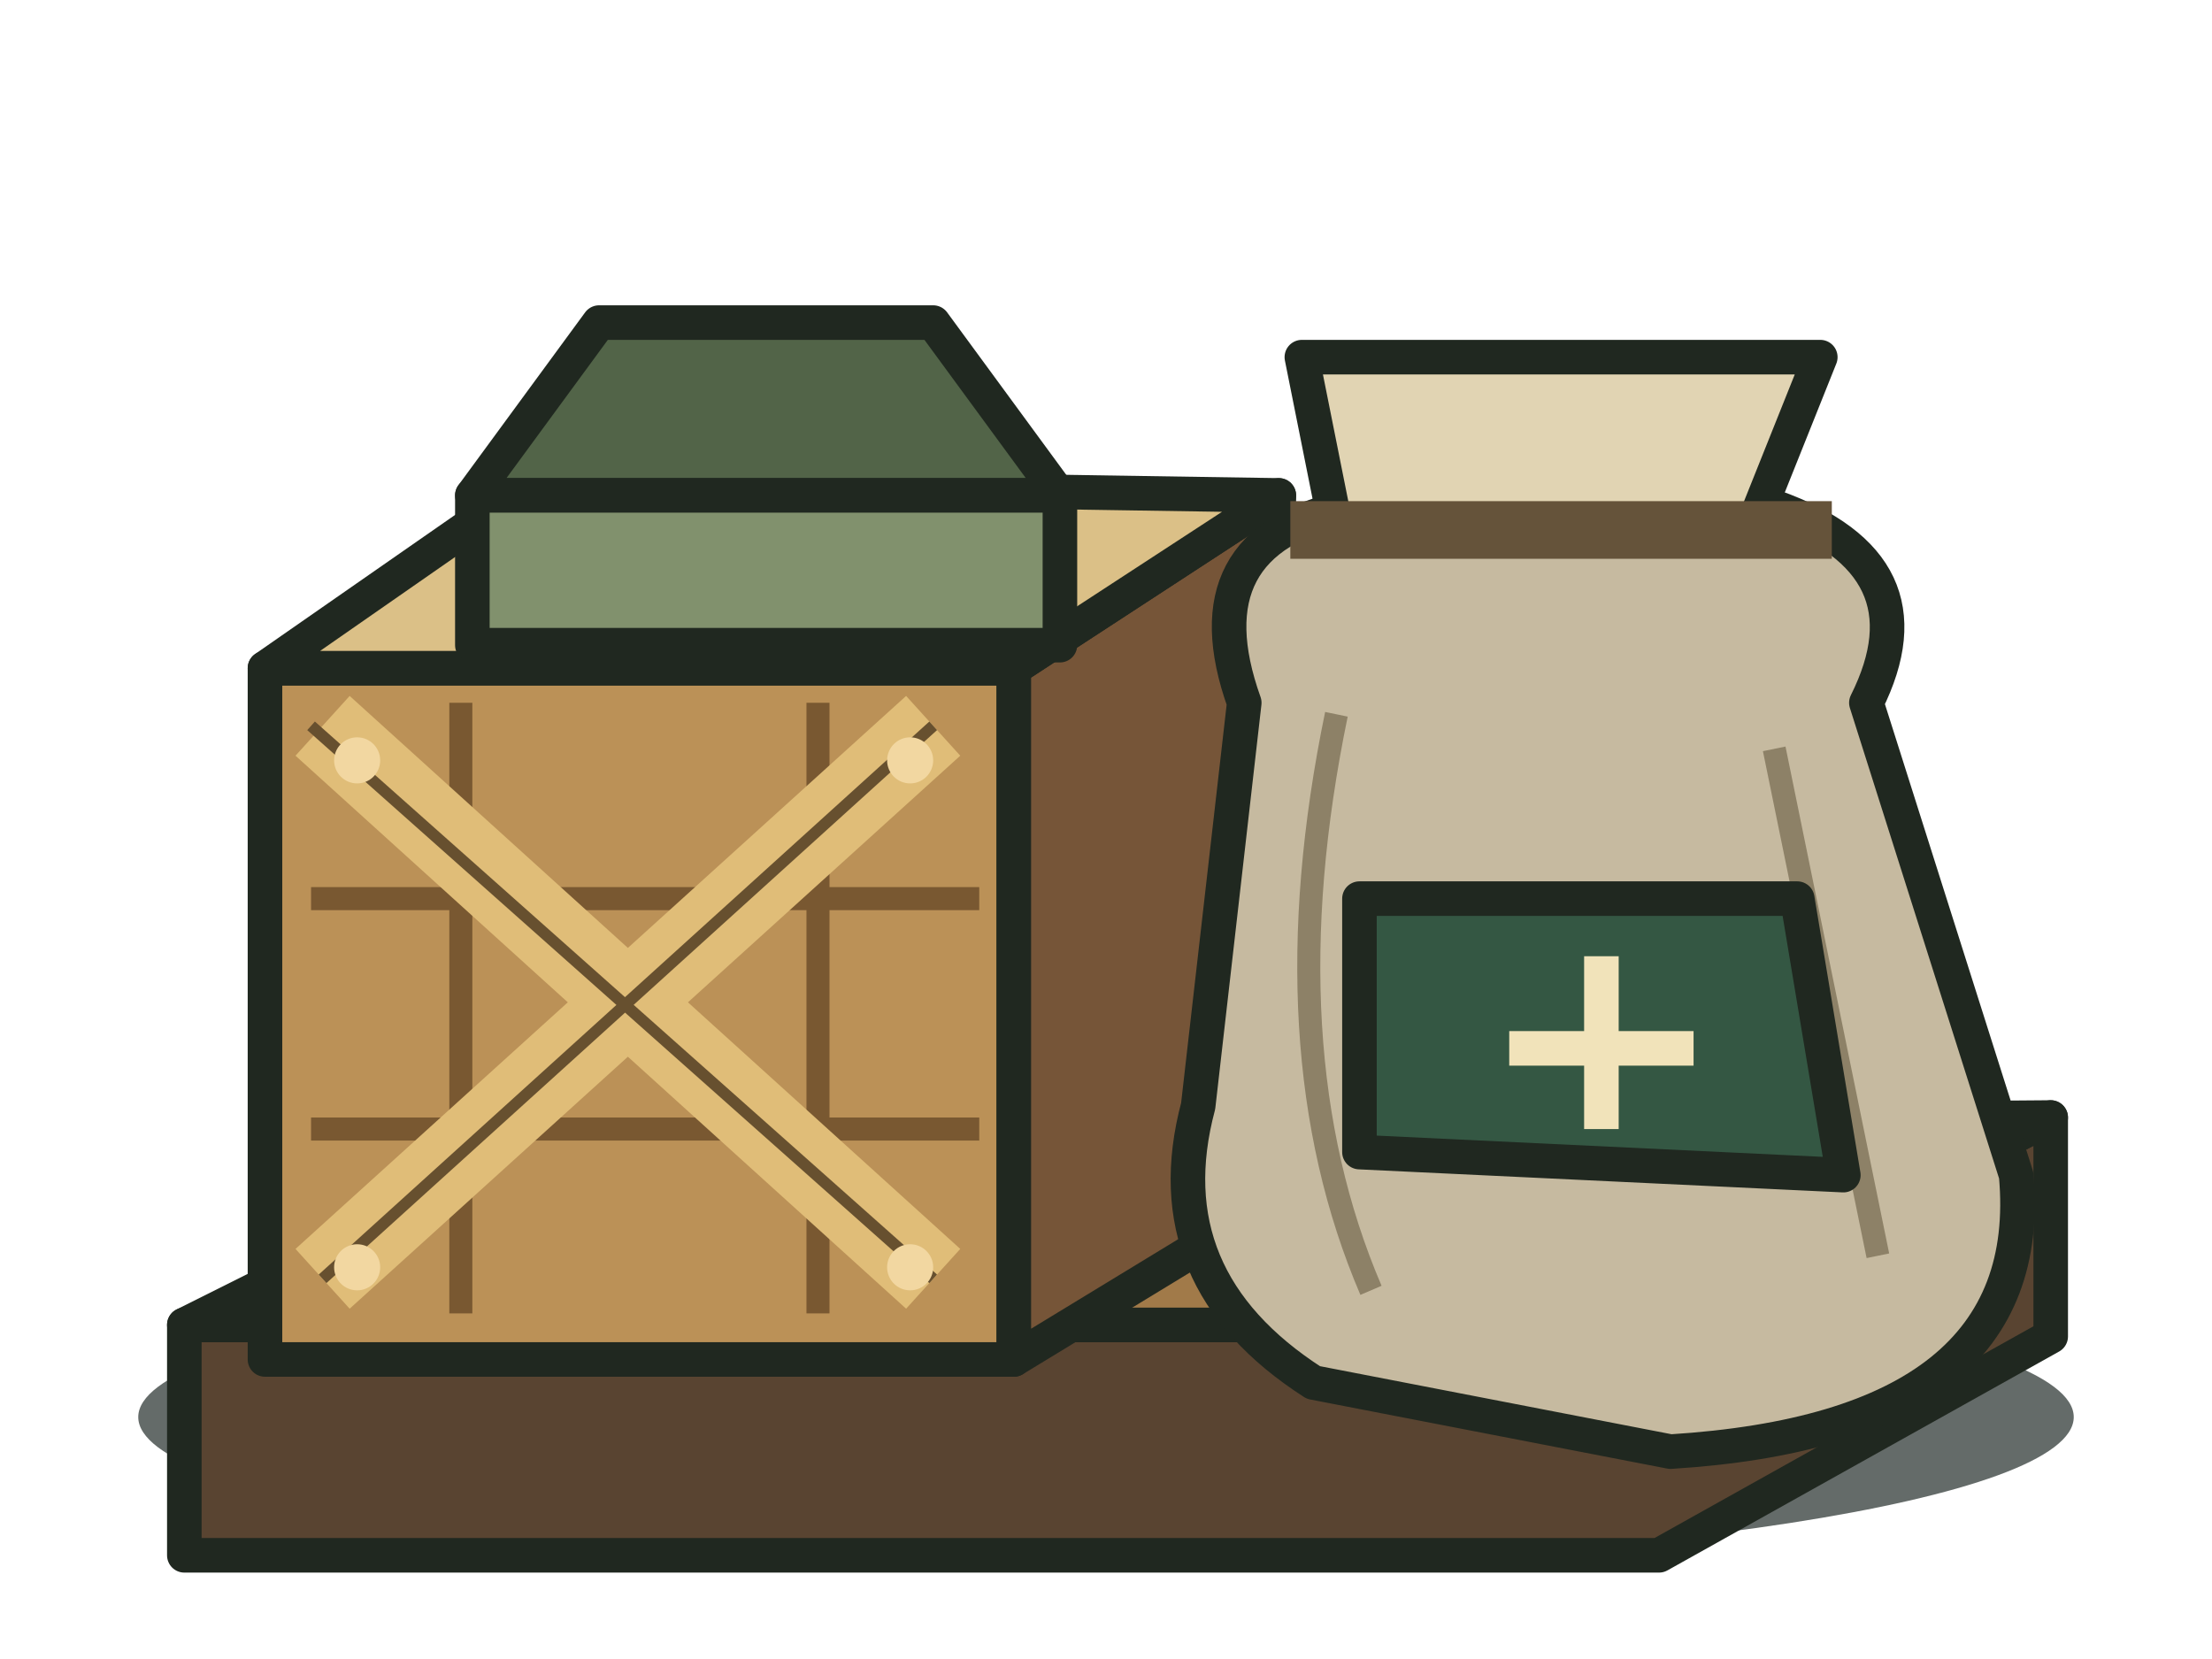
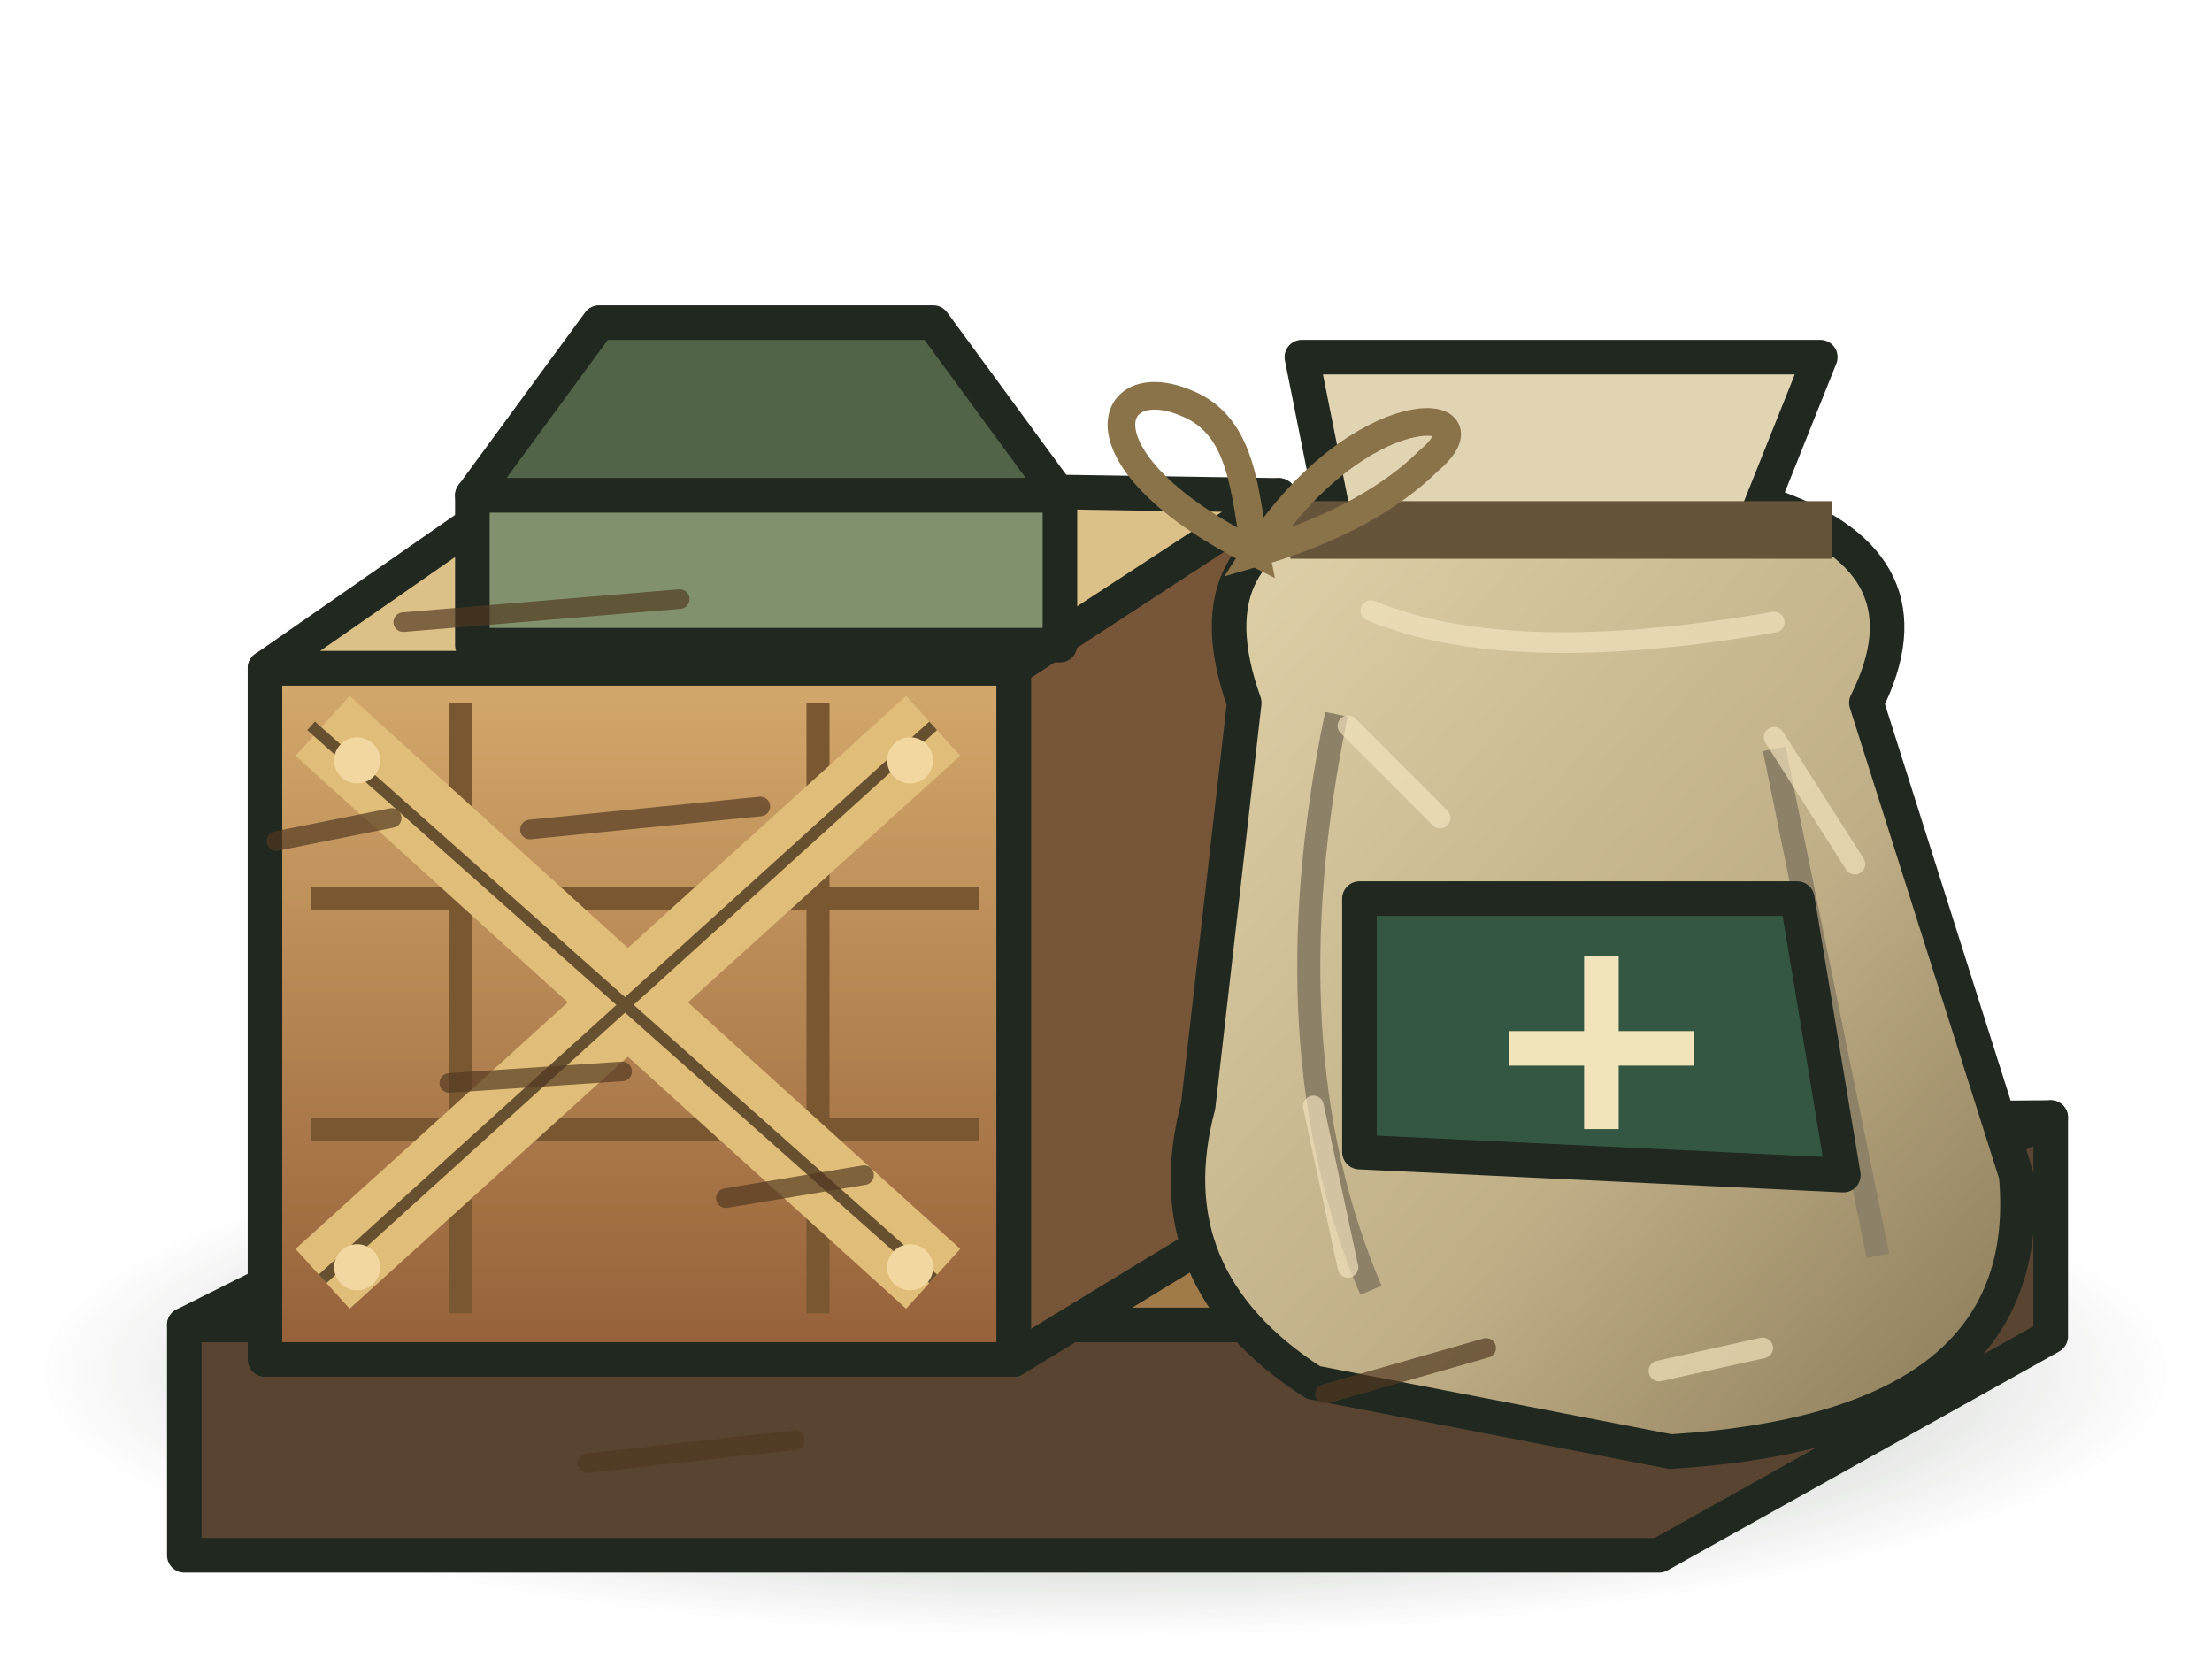
<svg xmlns="http://www.w3.org/2000/svg" width="192" height="144" viewBox="0 0 192 144">
-   <ellipse cx="96" cy="123" rx="84" ry="13" fill="#111b18" opacity=".65" />
+   <defs>
+     <radialGradient id="shadow">
+       <stop stop-color="#19231d" stop-opacity=".52" />
+       <stop offset="1" stop-color="#293a26" stop-opacity="0" />
+     </radialGradient>
+     <linearGradient id="oak" x2="0" y2="1">
+       <stop stop-color="#d4a96c" />
+       <stop offset="1" stop-color="#956039" />
+     </linearGradient>
+     <linearGradient id="linen" x2="1" y2="1">
+       <stop stop-color="#e1d3ab" />
+       <stop offset=".58" stop-color="#bfae86" />
+       <stop offset="1" stop-color="#887856" />
+     </linearGradient>
+   </defs>
+   <ellipse cx="96" cy="119" rx="92" ry="23" fill="url(#shadow)" />
  <g stroke="#202820" stroke-width="3" stroke-linejoin="round">
    <path d="M16 115 143 115 178 97 178 116 144 135 16 135Z" fill="#594431" />
    <path d="M16 115 50 98 178 97 143 115Z" fill="#a17a49" />
-     <path d="M23 58 88 58 88 118 23 118Z" fill="#bb9157" />
+     <path d="M23 58 88 58 88 118 23 118Z" fill="url(#oak)" />
    <path d="M88 58 111 43 111 104 88 118Z" fill="#765538" />
    <path d="M23 58 46 42 111 43 88 58Z" fill="#dbc087" />
    <path d="M27 78H85M27 98H85M40 61V114M71 61V114" stroke="#795831" stroke-width="2" />
    <path d="M28 63 81 111M81 63 28 111" stroke="#e0bd78" stroke-width="7" />
    <path d="M27 63 81 111M81 63 28 111" stroke="#67502f" stroke-width="1" />
-     <path d="M108 61Q103 47 117 44L154 44Q168 49 162 61L175 102Q177 124 145 126L114 120Q100 111 104 96Z" fill="#c6baa0" />
+     <path d="M108 61Q103 47 117 44L154 44Q168 49 162 61L175 102Q177 124 145 126L114 120Q100 111 104 96Z" fill="url(#linen)" />
    <path d="M116 46 113 31 158 31 152 46Z" fill="#e1d4b3" />
    <path d="M112 46H159" stroke="#65533a" stroke-width="5" />
    <path d="M116 62Q110 91 119 112M154 65 163 109" fill="none" stroke="#8d8167" stroke-width="2" />
    <path d="M118 78 156 78 160 102 118 100Z" fill="#345743" />
    <path d="M131 91H147M139 83V98" stroke="#f1e3ba" stroke-width="3" />
    <path d="M52 28 81 28 92 43 41 43Z" fill="#526448" />
    <path d="M41 43 92 43 92 56 41 56Z" fill="#81916d" />
  </g>
  <g fill="#f2d7a1">
    <circle cx="31" cy="66" r="2" />
    <circle cx="79" cy="66" r="2" />
    <circle cx="31" cy="110" r="2" />
    <circle cx="79" cy="110" r="2" />
  </g>
+   <path d="M24 73l10-2m12 1 20-2m-27 24 15-1m9 11 12-2m-40-48 24-2m-8 75 18-2m46-4 14-4" fill="none" stroke="#513921" stroke-opacity=".68" stroke-width="1.7" stroke-linecap="round" />
+   <path d="M119 53q12 5 35 1m-37 9 8 8m29-7 7 11m-47 21 3 14m27 9 9-2" fill="none" stroke="#f2e4bd" stroke-opacity=".68" stroke-width="1.8" stroke-linecap="round" />
+   <path d="M109 48c-16-8-13-16-6-13 5 2 5 8 6 13zm0 0c9-14 21-13 15-8-3 3-8 6-15 8z" fill="none" stroke="#8a7249" stroke-width="2.4" />
</svg>
